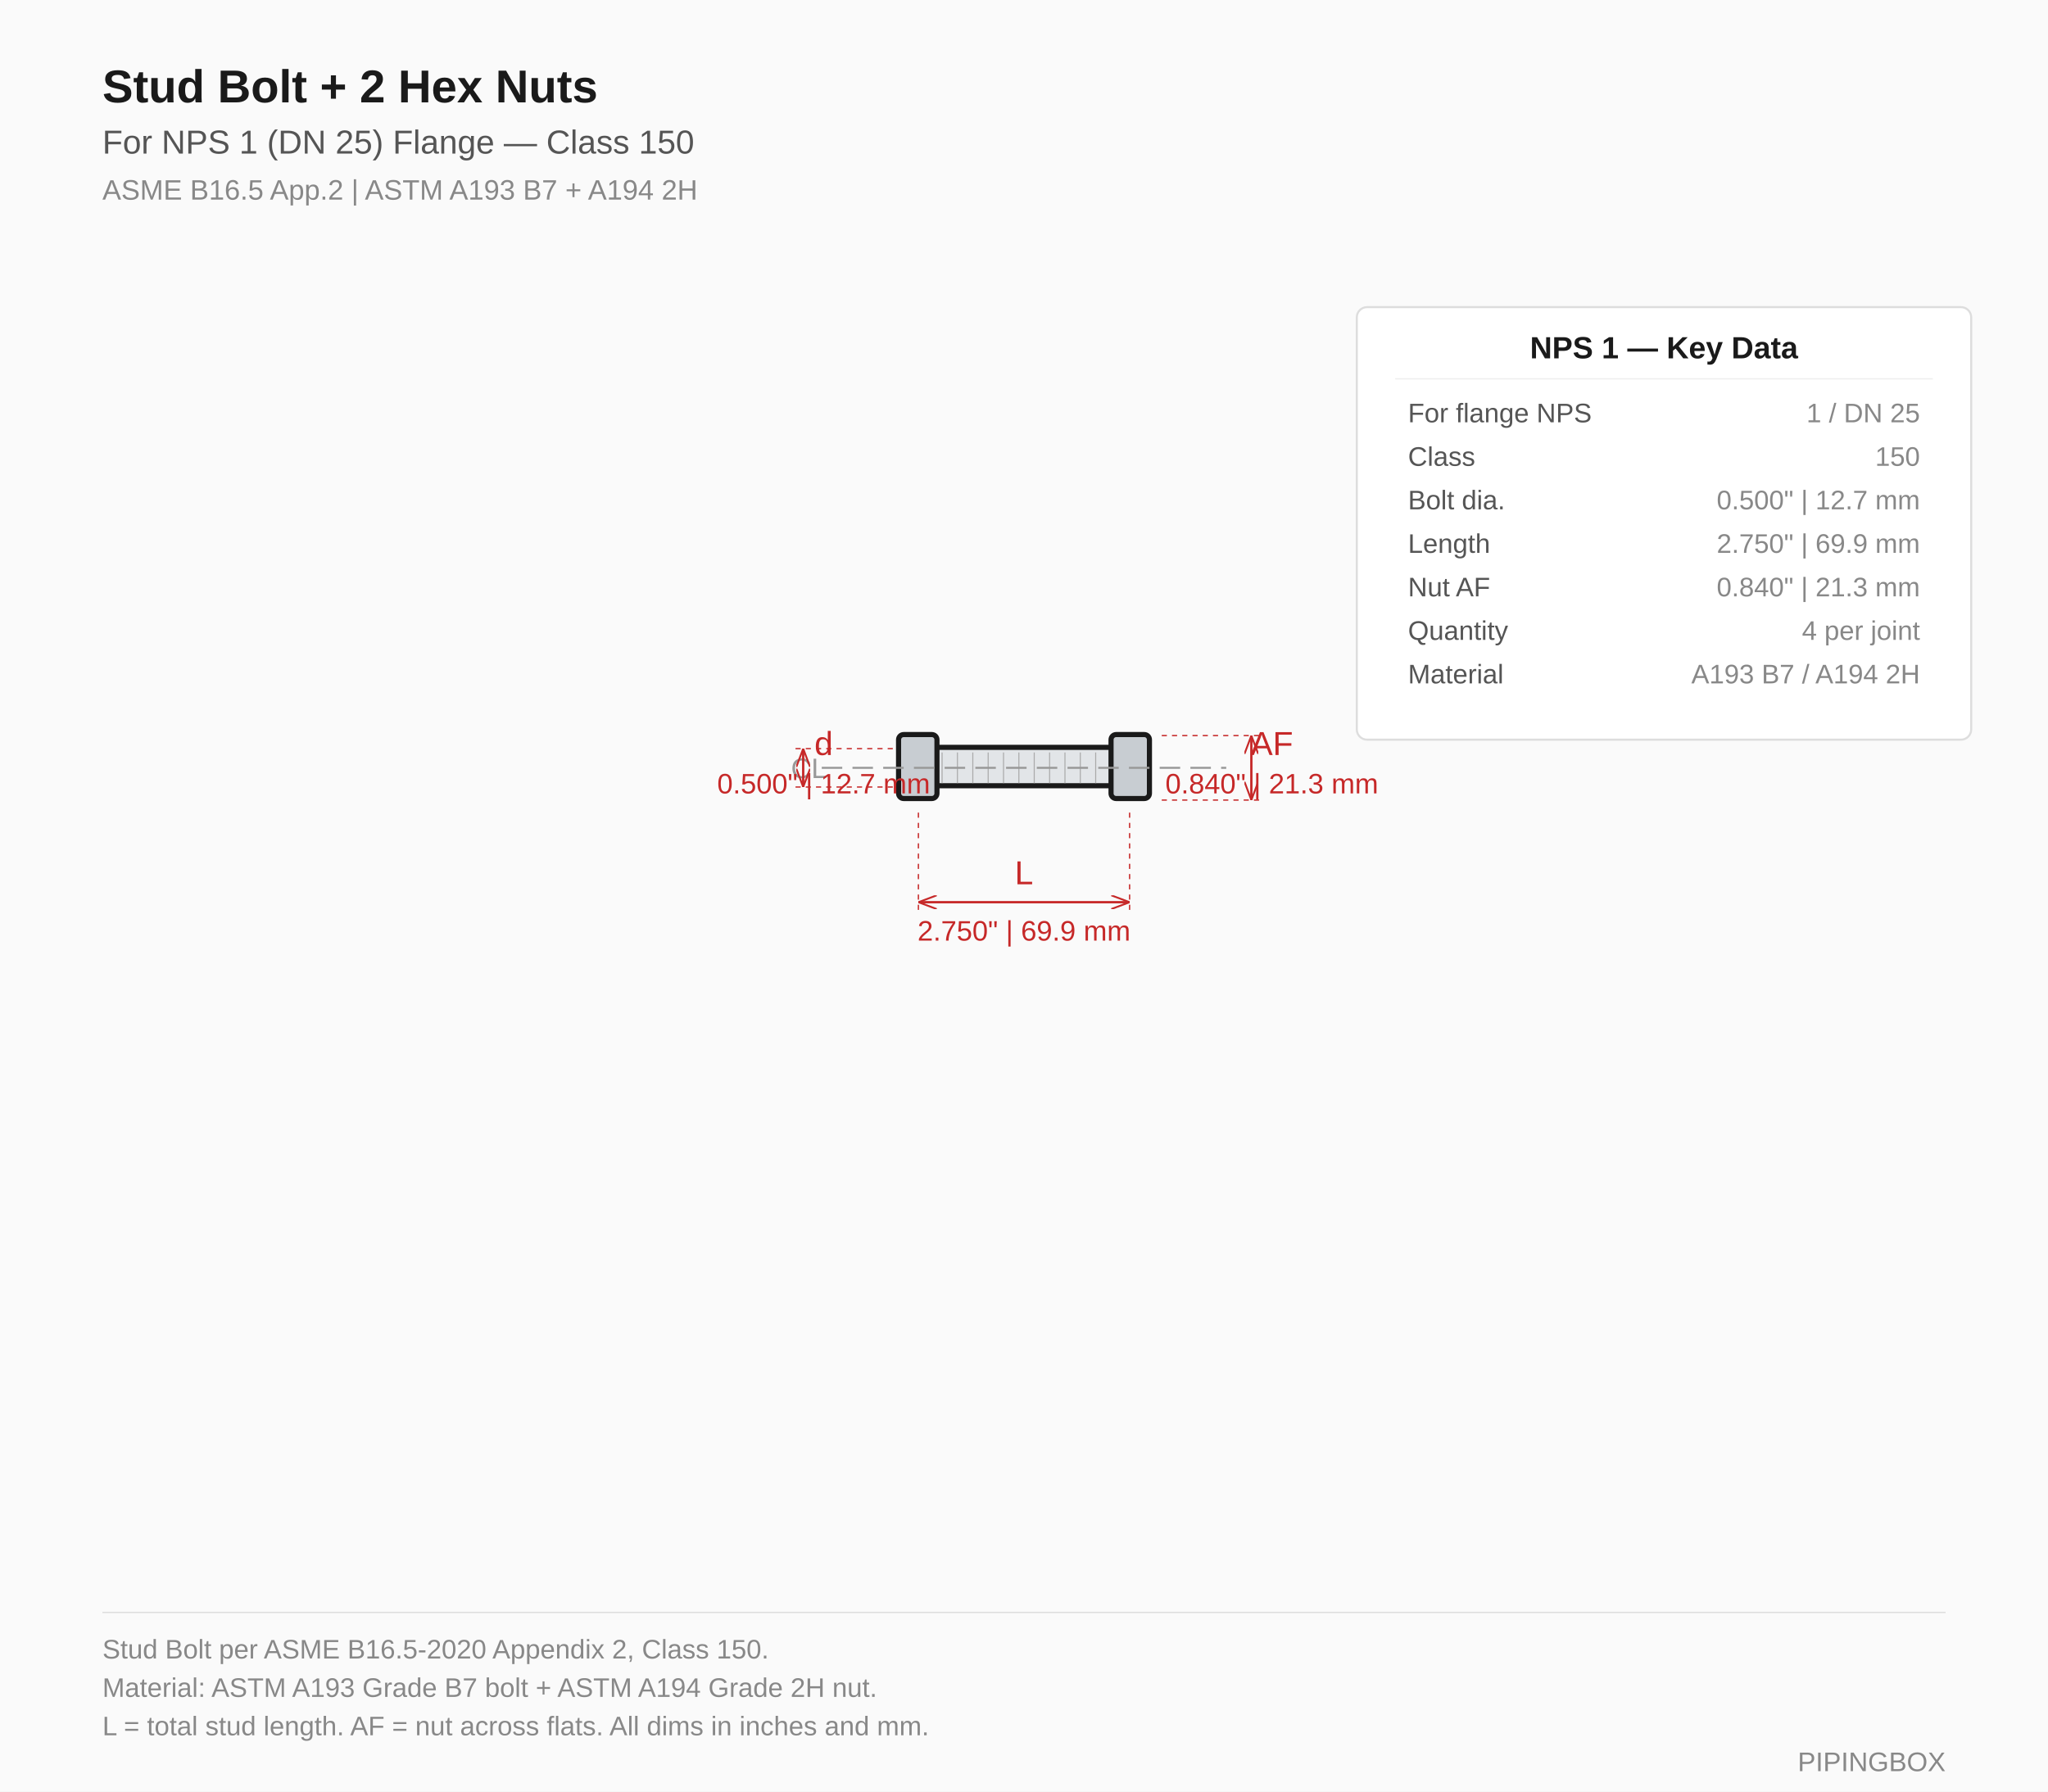
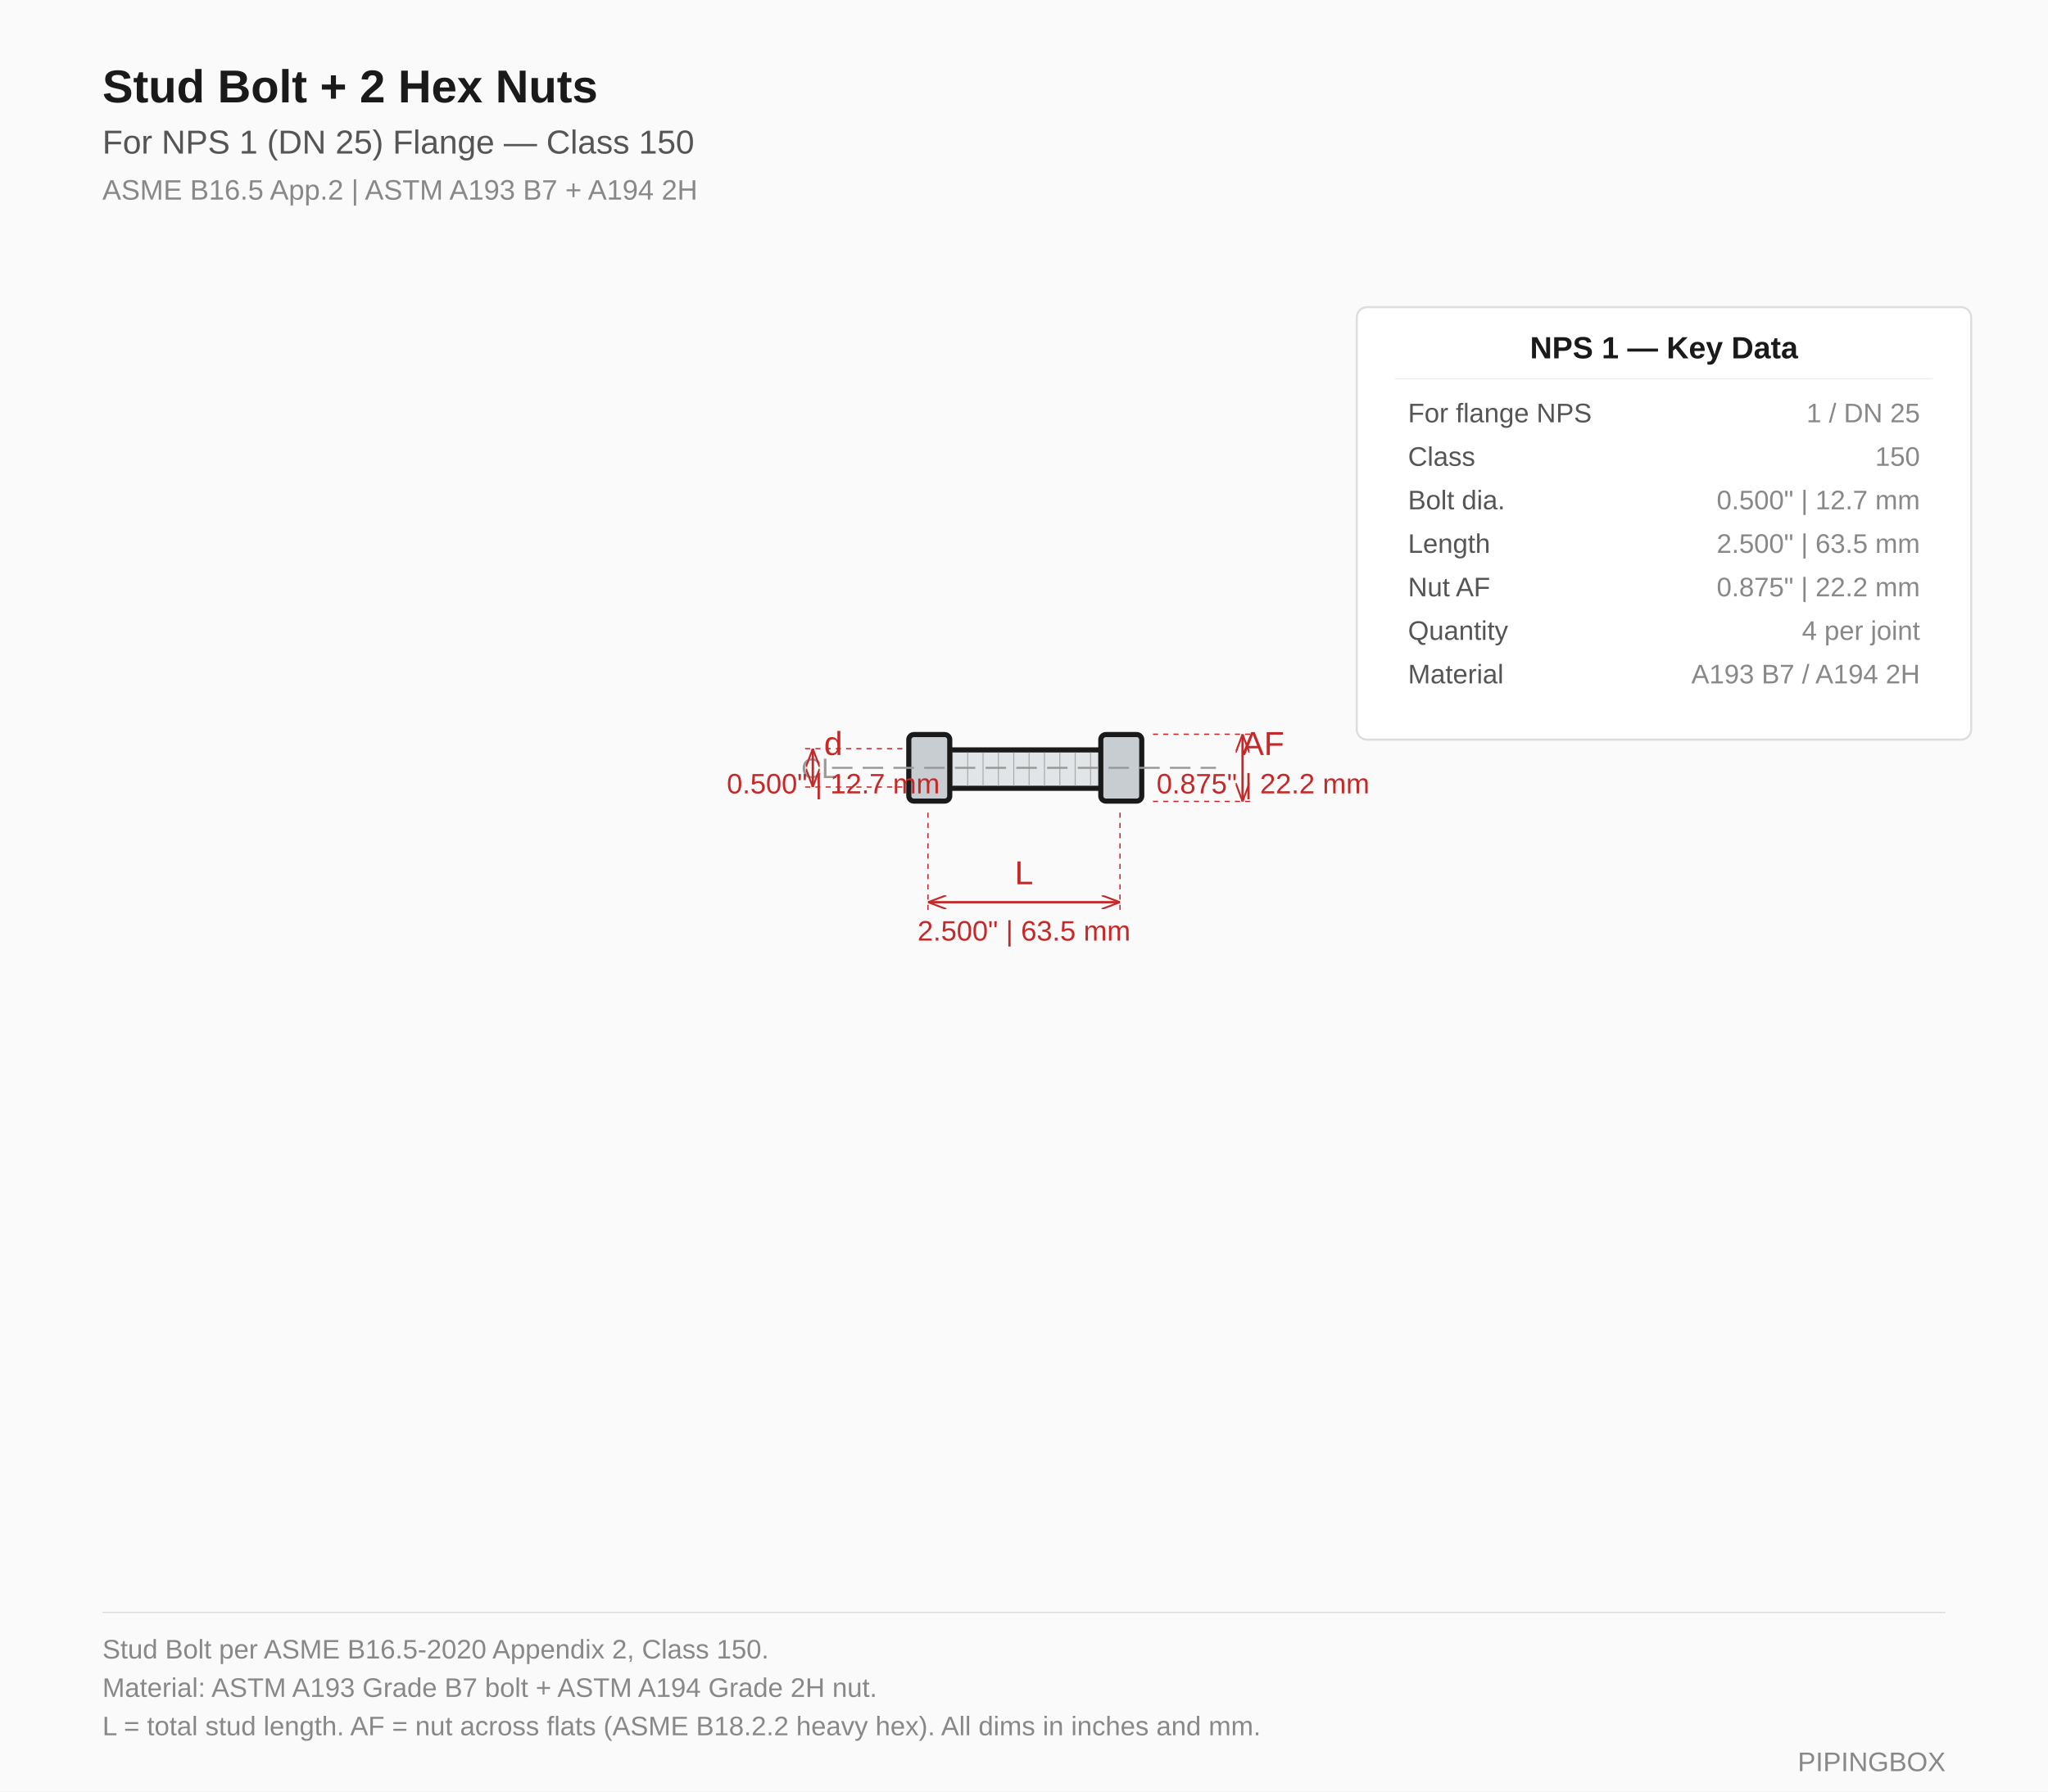
<svg xmlns="http://www.w3.org/2000/svg" viewBox="0 0 800 700" width="800" height="700">
  <defs>
    <style>
    .profile{stroke:#1a1a1a;stroke-width:2;fill:#e2e5e8}
    .bore{stroke:#555;stroke-width:1;fill:none;stroke-dasharray:4 2}
    .centerline{stroke:#999;stroke-width:.8;stroke-dasharray:8 4;fill:none}
    .dim-line{stroke:#c62828;stroke-width:.9;fill:none}
    .dim-text{font-family:'Segoe UI',Arial,sans-serif;font-size:13px;fill:#c62828;text-anchor:middle}
    .dim-sub{font-family:'Segoe UI',Arial,sans-serif;font-size:11px;fill:#c62828;text-anchor:middle}
    .title{font-family:'Segoe UI',Arial,sans-serif;font-size:18px;font-weight:600;fill:#1a1a1a}
    .subtitle{font-family:'Segoe UI',Arial,sans-serif;font-size:13px;fill:#555}
    .std-ref{font-family:'Segoe UI',Arial,sans-serif;font-size:11px;fill:#888}
    .note{font-family:'Segoe UI',Arial,sans-serif;font-size:10.5px;fill:#888}
    .label{font-family:'Segoe UI',Arial,sans-serif;font-size:11px;fill:#999;text-anchor:middle}
    .tbl-hdr{font-family:'Segoe UI',Arial,sans-serif;font-size:12px;fill:#1a1a1a;font-weight:600;text-anchor:middle}
    .tbl-key{font-family:'Segoe UI',Arial,sans-serif;font-size:10.5px;fill:#555;text-anchor:start}
    .tbl-val{font-family:'Segoe UI',Arial,sans-serif;font-size:10.5px;fill:#888;text-anchor:end}
  </style>
    <marker id="as" markerWidth="8" markerHeight="6" refX="0" refY="3" orient="auto">
      <path d="M8,0 L0,3 L8,6" fill="none" stroke="#c62828" stroke-width=".8" />
    </marker>
    <marker id="ae" markerWidth="8" markerHeight="6" refX="8" refY="3" orient="auto">
      <path d="M0,0 L8,3 L0,6" fill="none" stroke="#c62828" stroke-width=".8" />
    </marker>
  </defs>
  <rect width="800" height="700" fill="#fafafa" />
  <text x="40" y="40" class="title">Stud Bolt + 2 Hex Nuts</text>
  <text x="40" y="60" class="subtitle">For NPS 1 (DN 25) Flange — Class 150</text>
  <text x="40" y="78" class="std-ref">ASME B16.5 App.2 | ASTM A193 B7 + A194 2H</text>
-   <rect x="359" y="292" width="82" height="15" class="profile" />
-   <line x1="362" y1="294" x2="362" y2="306" stroke="#aaa" stroke-width=".4" />
-   <line x1="368" y1="294" x2="368" y2="306" stroke="#aaa" stroke-width=".4" />
-   <line x1="374" y1="294" x2="374" y2="306" stroke="#aaa" stroke-width=".4" />
-   <line x1="380" y1="294" x2="380" y2="306" stroke="#aaa" stroke-width=".4" />
-   <line x1="386" y1="294" x2="386" y2="306" stroke="#aaa" stroke-width=".4" />
-   <line x1="392" y1="294" x2="392" y2="306" stroke="#aaa" stroke-width=".4" />
-   <line x1="398" y1="294" x2="398" y2="306" stroke="#aaa" stroke-width=".4" />
-   <line x1="404" y1="294" x2="404" y2="306" stroke="#aaa" stroke-width=".4" />
-   <line x1="410" y1="294" x2="410" y2="306" stroke="#aaa" stroke-width=".4" />
-   <line x1="416" y1="294" x2="416" y2="306" stroke="#aaa" stroke-width=".4" />
-   <line x1="422" y1="294" x2="422" y2="306" stroke="#aaa" stroke-width=".4" />
-   <line x1="428" y1="294" x2="428" y2="306" stroke="#aaa" stroke-width=".4" />
-   <line x1="434" y1="294" x2="434" y2="306" stroke="#aaa" stroke-width=".4" />
-   <rect x="351" y="287" width="15" height="25" rx="2" fill="#c8cdd2" stroke="#1a1a1a" stroke-width="2" />
-   <rect x="434" y="287" width="15" height="25" rx="2" fill="#c8cdd2" stroke="#1a1a1a" stroke-width="2" />
-   <line x1="321" y1="300" x2="479" y2="300" class="centerline" />
-   <text x="316" y="304" class="label" text-anchor="end">CL</text>
-   <line x1="358.75" y1="317.5" x2="358.75" y2="357.5" stroke="#c62828" stroke-width=".5" stroke-dasharray="2 2" />
-   <line x1="441.25" y1="317.5" x2="441.25" y2="357.5" stroke="#c62828" stroke-width=".5" stroke-dasharray="2 2" />
-   <line x1="358.75" y1="352.5" x2="441.25" y2="352.5" class="dim-line" marker-start="url(#as)" marker-end="url(#ae)" />
+   <rect x="363" y="293" width="75" height="15" class="profile" />
+   <line x1="366" y1="294" x2="366" y2="307" stroke="#aaa" stroke-width=".4" />
+   <line x1="372" y1="294" x2="372" y2="307" stroke="#aaa" stroke-width=".4" />
+   <line x1="378" y1="294" x2="378" y2="307" stroke="#aaa" stroke-width=".4" />
+   <line x1="384" y1="294" x2="384" y2="307" stroke="#aaa" stroke-width=".4" />
+   <line x1="390" y1="294" x2="390" y2="307" stroke="#aaa" stroke-width=".4" />
+   <line x1="396" y1="294" x2="396" y2="307" stroke="#aaa" stroke-width=".4" />
+   <line x1="402" y1="294" x2="402" y2="307" stroke="#aaa" stroke-width=".4" />
+   <line x1="408" y1="294" x2="408" y2="307" stroke="#aaa" stroke-width=".4" />
+   <line x1="414" y1="294" x2="414" y2="307" stroke="#aaa" stroke-width=".4" />
+   <line x1="420" y1="294" x2="420" y2="307" stroke="#aaa" stroke-width=".4" />
+   <line x1="426" y1="294" x2="426" y2="307" stroke="#aaa" stroke-width=".4" />
+   <line x1="432" y1="294" x2="432" y2="307" stroke="#aaa" stroke-width=".4" />
+   <rect x="355" y="287" width="16" height="26" rx="2" fill="#c8cdd2" stroke="#1a1a1a" stroke-width="2" />
+   <rect x="430" y="287" width="16" height="26" rx="2" fill="#c8cdd2" stroke="#1a1a1a" stroke-width="2" />
+   <line x1="325" y1="300" x2="475" y2="300" class="centerline" />
+   <text x="320" y="304" class="label" text-anchor="end">CL</text>
+   <line x1="362.5" y1="317.5" x2="362.5" y2="357.5" stroke="#c62828" stroke-width=".5" stroke-dasharray="2 2" />
+   <line x1="437.5" y1="317.5" x2="437.5" y2="357.5" stroke="#c62828" stroke-width=".5" stroke-dasharray="2 2" />
+   <line x1="362.5" y1="352.5" x2="437.5" y2="352.5" class="dim-line" marker-start="url(#as)" marker-end="url(#ae)" />
  <text x="400" y="345.5" class="dim-text">L</text>
-   <text x="400" y="367.5" class="dim-sub">2.750" | 69.9 mm</text>
-   <line x1="348.75" y1="292.5" x2="308.75" y2="292.5" stroke="#c62828" stroke-width=".5" stroke-dasharray="2 2" />
-   <line x1="348.75" y1="307.5" x2="308.75" y2="307.5" stroke="#c62828" stroke-width=".5" stroke-dasharray="2 2" />
-   <line x1="313.75" y1="292.5" x2="313.75" y2="307.5" class="dim-line" marker-start="url(#as)" marker-end="url(#ae)" />
-   <text x="321.75" y="295.0" class="dim-text" text-anchor="start">d</text>
-   <text x="321.75" y="310.0" class="dim-sub" text-anchor="start">0.500" | 12.7 mm</text>
-   <line x1="453.81" y1="287.4" x2="493.81" y2="287.4" stroke="#c62828" stroke-width=".5" stroke-dasharray="2 2" />
-   <line x1="453.81" y1="312.6" x2="493.81" y2="312.6" stroke="#c62828" stroke-width=".5" stroke-dasharray="2 2" />
-   <line x1="488.81" y1="287.4" x2="488.81" y2="312.6" class="dim-line" marker-start="url(#as)" marker-end="url(#ae)" />
-   <text x="496.81" y="295.0" class="dim-text" text-anchor="start">AF</text>
-   <text x="496.81" y="310.0" class="dim-sub" text-anchor="start">0.840" | 21.3 mm</text>
+   <text x="400" y="367.5" class="dim-sub">2.500" | 63.5 mm</text>
+   <line x1="352.5" y1="292.5" x2="312.5" y2="292.5" stroke="#c62828" stroke-width=".5" stroke-dasharray="2 2" />
+   <line x1="352.5" y1="307.5" x2="312.5" y2="307.5" stroke="#c62828" stroke-width=".5" stroke-dasharray="2 2" />
+   <line x1="317.5" y1="292.5" x2="317.5" y2="307.5" class="dim-line" marker-start="url(#as)" marker-end="url(#ae)" />
+   <text x="325.5" y="295" class="dim-text" text-anchor="start">d</text>
+   <text x="325.5" y="310" class="dim-sub" text-anchor="start">0.500" | 12.7 mm</text>
+   <line x1="450.375" y1="286.875" x2="490.375" y2="286.875" stroke="#c62828" stroke-width=".5" stroke-dasharray="2 2" />
+   <line x1="450.375" y1="313.125" x2="490.375" y2="313.125" stroke="#c62828" stroke-width=".5" stroke-dasharray="2 2" />
+   <line x1="485.375" y1="286.875" x2="485.375" y2="313.125" class="dim-line" marker-start="url(#as)" marker-end="url(#ae)" />
+   <text x="493.375" y="295" class="dim-text" text-anchor="start">AF</text>
+   <text x="493.375" y="310" class="dim-sub" text-anchor="start">0.875" | 22.2 mm</text>
  <rect x="530" y="120" width="240" height="169" rx="4" fill="white" stroke="#ddd" stroke-width=".8" />
  <text x="650" y="140" class="tbl-hdr">NPS 1 — Key Data</text>
  <line x1="545" y1="148" x2="755" y2="148" stroke="#eee" stroke-width=".5" />
  <text x="550" y="165" class="tbl-key">For flange NPS</text>
  <text x="750" y="165" class="tbl-val">1 / DN 25</text>
  <text x="550" y="182" class="tbl-key">Class</text>
  <text x="750" y="182" class="tbl-val">150</text>
  <text x="550" y="199" class="tbl-key">Bolt dia.</text>
  <text x="750" y="199" class="tbl-val">0.500" | 12.7 mm</text>
  <text x="550" y="216" class="tbl-key">Length</text>
-   <text x="750" y="216" class="tbl-val">2.750" | 69.9 mm</text>
+   <text x="750" y="216" class="tbl-val">2.500" | 63.5 mm</text>
  <text x="550" y="233" class="tbl-key">Nut AF</text>
-   <text x="750" y="233" class="tbl-val">0.840" | 21.3 mm</text>
+   <text x="750" y="233" class="tbl-val">0.875" | 22.2 mm</text>
  <text x="550" y="250" class="tbl-key">Quantity</text>
  <text x="750" y="250" class="tbl-val">4 per joint</text>
  <text x="550" y="267" class="tbl-key">Material</text>
  <text x="750" y="267" class="tbl-val">A193 B7 / A194 2H</text>
  <line x1="40" y1="630" x2="760" y2="630" stroke="#ddd" stroke-width=".5" />
  <text x="40" y="648" class="note">Stud Bolt per ASME B16.5-2020 Appendix 2, Class 150.</text>
  <text x="40" y="663" class="note">Material: ASTM A193 Grade B7 bolt + ASTM A194 Grade 2H nut.</text>
-   <text x="40" y="678" class="note">L = total stud length. AF = nut across flats. All dims in inches and mm.</text>
+   <text x="40" y="678" class="note">L = total stud length. AF = nut across flats (ASME B18.2.2 heavy hex). All dims in inches and mm.</text>
  <text x="760" y="692" class="note" text-anchor="end" fill="#ccc">PIPINGBOX</text>
</svg>
